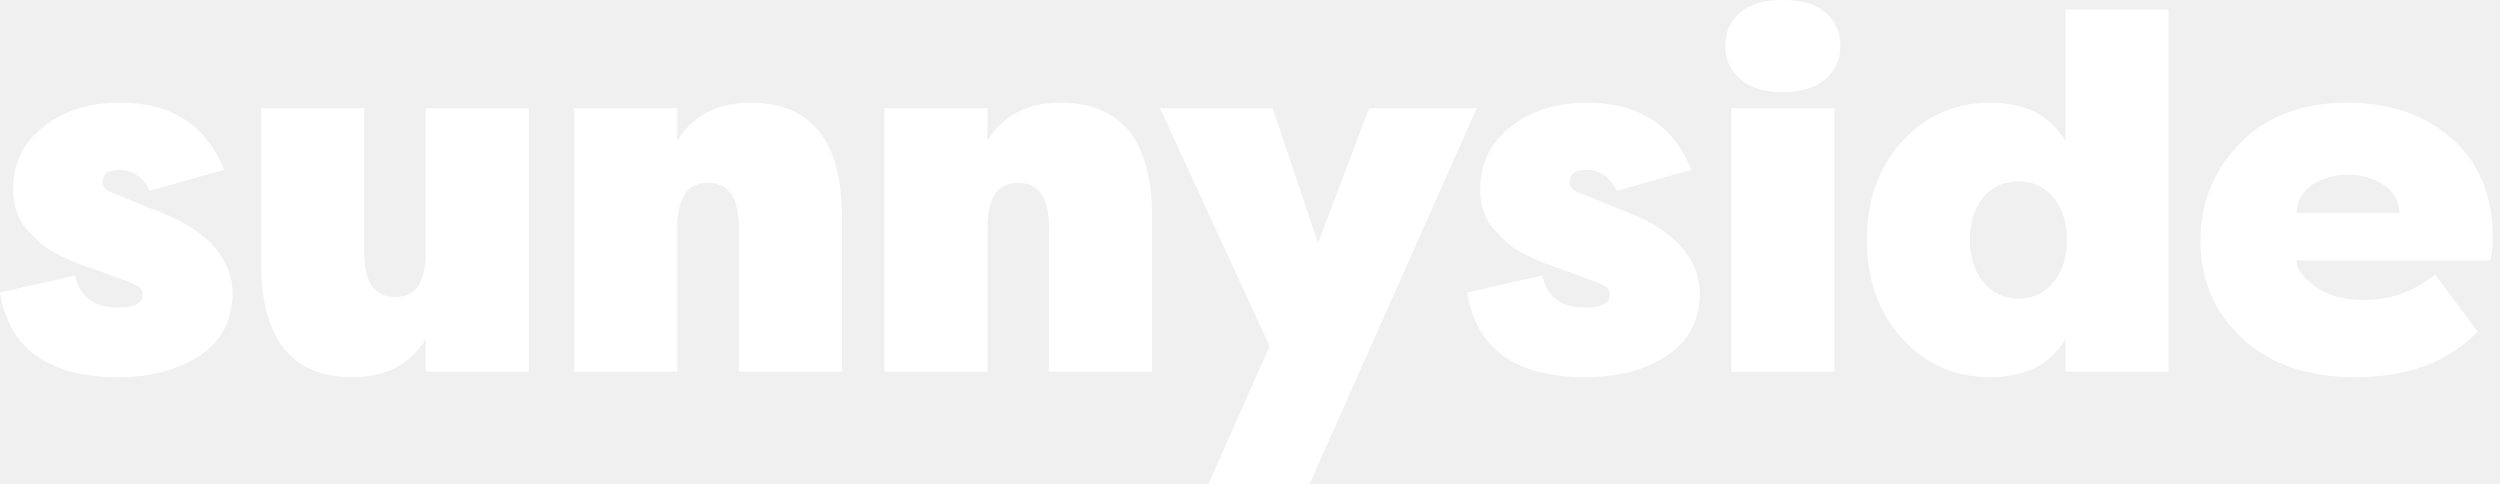
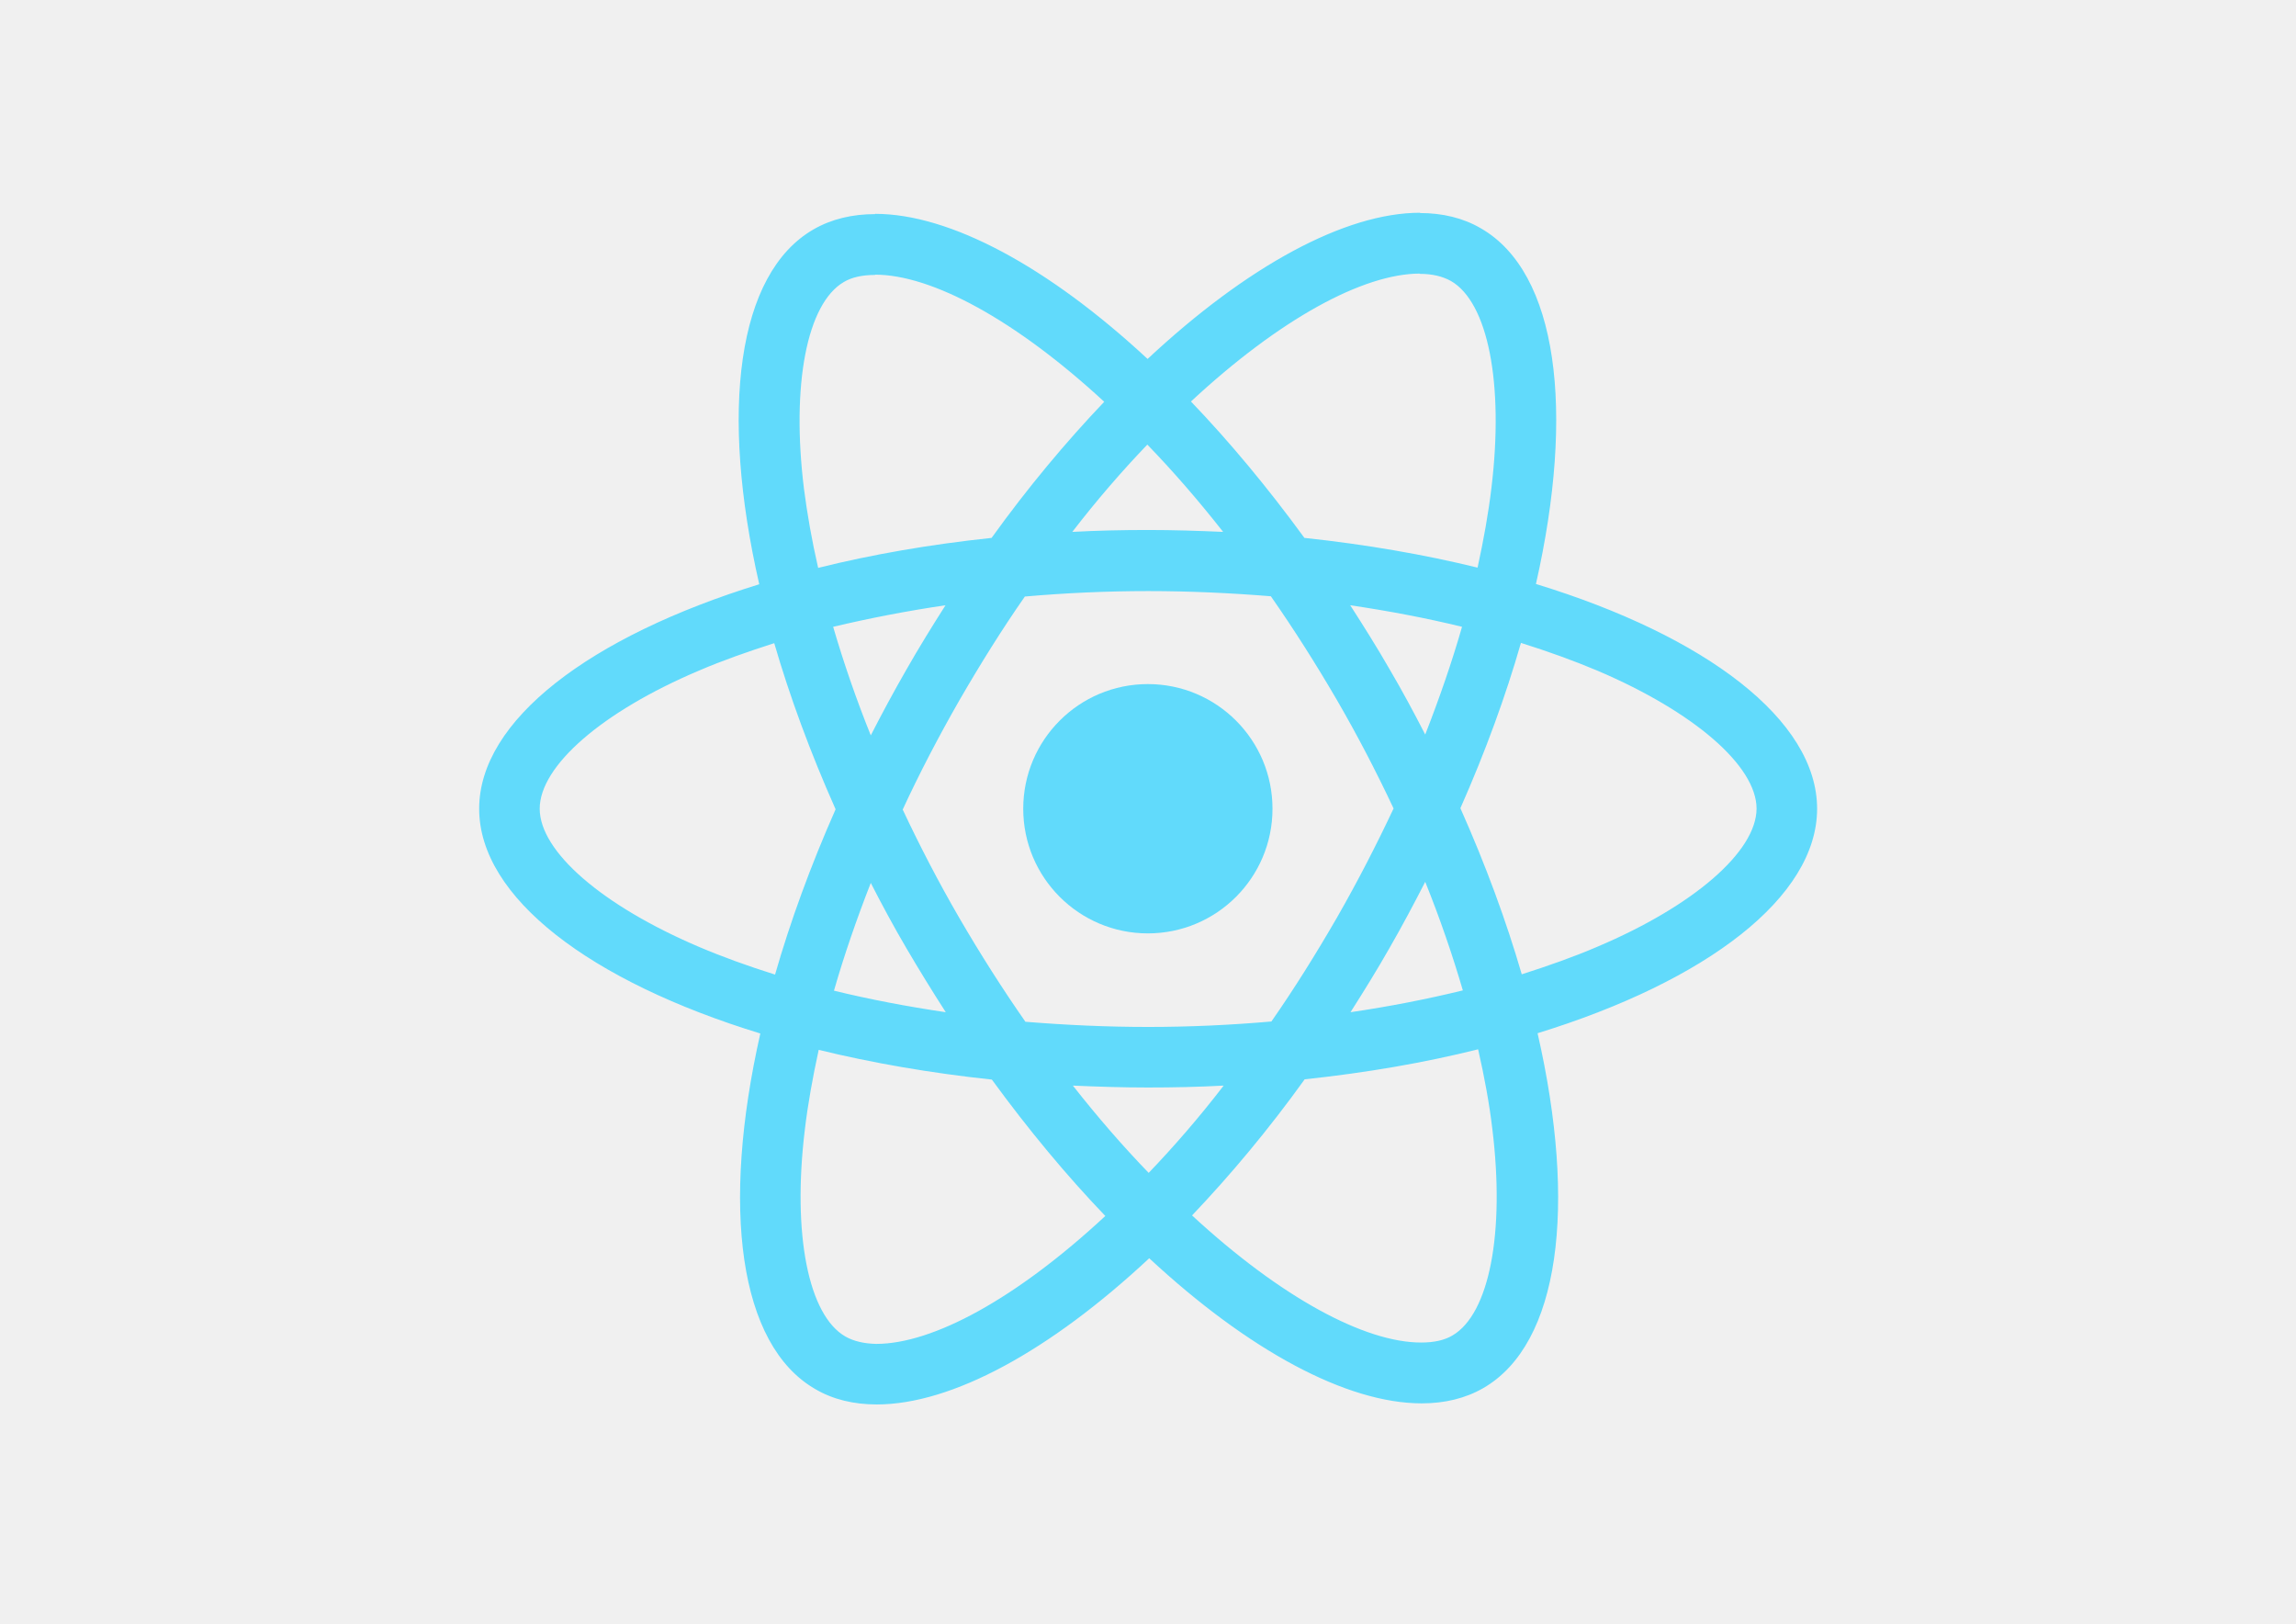
- <svg xmlns="http://www.w3.org/2000/svg" width="124" height="24">
-   <path d="M5.857 18.708c1.638 0 2.995-.36 4.07-1.08 1.075-.721 1.613-1.769 1.613-3.144-.083-1.855-1.464-3.246-4.144-4.173l-1.44-.597c-.314-.1-.538-.198-.67-.298a.45.45 0 01-.198-.373c0-.414.273-.62.819-.62.678 0 1.182.347 1.513 1.043l3.698-1.044c-.893-2.22-2.614-3.329-5.162-3.329-1.522 0-2.788.398-3.797 1.193C1.15 7.08.645 8.116.645 9.39c0 .398.058.766.174 1.106.116.34.29.638.521.894.232.257.455.48.67.671.215.19.488.369.82.534.33.166.582.286.756.36.174.075.41.162.707.261l.422.15 1.49.546c.363.133.6.244.707.335a.449.449 0 01.16.36c0 .431-.404.647-1.215.647-1.191 0-1.903-.53-2.134-1.59L0 14.509c.463 2.8 2.416 4.2 5.857 4.2zm11.636 0c1.638 0 2.845-.63 3.623-1.888v1.615h5.112V5.366h-5.112v7.156c0 1.474-.505 2.21-1.514 2.21-1.026 0-1.539-.736-1.539-2.21V5.366h-5.112v7.653c0 3.793 1.514 5.69 4.542 5.69zm16.103-.273V11.28c0-1.475.504-2.212 1.513-2.212 1.026 0 1.54.737 1.54 2.212v7.155h5.111v-7.652c0-3.793-1.513-5.69-4.541-5.69-1.638 0-2.846.63-3.623 1.888V5.366h-5.113v13.069h5.113zm15.383 0V11.28c0-1.475.504-2.212 1.514-2.212 1.025 0 1.538.737 1.538 2.212v7.155h5.113v-7.652c0-3.793-1.514-5.69-4.542-5.69-1.638 0-2.846.63-3.623 1.888V5.366h-5.113v13.069h5.113zM64.958 24l8.289-18.634H67.91l-2.532 6.684-2.258-6.684h-5.584l5.435 11.802L59.944 24h5.014zm13.67-5.292c1.638 0 2.995-.36 4.07-1.08 1.076-.721 1.614-1.769 1.614-3.144-.083-1.855-1.465-3.246-4.145-4.173l-1.44-.597c-.314-.1-.537-.198-.67-.298a.45.45 0 01-.198-.373c0-.414.273-.62.819-.62.678 0 1.183.347 1.514 1.043l3.698-1.044c-.894-2.22-2.614-3.329-5.162-3.329-1.522 0-2.788.398-3.797 1.193-1.01.795-1.514 1.83-1.514 3.105 0 .398.058.766.173 1.106.116.34.29.638.522.894.231.257.455.48.67.671.215.19.488.369.819.534.33.166.583.286.757.36.173.075.41.162.707.261l.422.15 1.489.546c.364.133.6.244.707.335a.449.449 0 01.161.36c0 .431-.405.647-1.216.647-1.19 0-1.902-.53-2.134-1.59l-3.723.844c.464 2.8 2.416 4.2 5.857 4.2zm9.8-14.137c.91 0 1.613-.215 2.11-.646.495-.43.744-.977.744-1.64 0-.678-.24-1.23-.72-1.651C90.082.21 89.371 0 88.428 0c-.943 0-1.655.211-2.135.634-.48.422-.72.973-.72 1.652 0 .662.249 1.209.745 1.64.497.43 1.2.645 2.11.645zm2.556 13.864V5.366H85.87v13.069h5.113zm7.74.273c1.737 0 2.977-.63 3.722-1.888v1.615h5.112V.472h-5.112v6.534c-.745-1.275-1.985-1.913-3.723-1.913-1.753 0-3.214.642-4.38 1.926-1.166 1.283-1.75 2.91-1.75 4.882 0 1.97.584 3.598 1.75 4.882 1.166 1.283 2.627 1.925 4.38 1.925zm1.39-3.9c-.729 0-1.312-.274-1.75-.82-.439-.547-.658-1.243-.658-2.087 0-.845.215-1.54.645-2.087.447-.547 1.034-.82 1.762-.82s1.311.273 1.75.82c.438.546.657 1.242.657 2.087 0 .844-.219 1.54-.657 2.087-.439.546-1.022.82-1.75.82zm16.698 3.9c2.597 0 4.624-.754 6.08-2.26l-2.11-2.833c-1.042.845-2.217 1.267-3.524 1.267-.992 0-1.799-.224-2.42-.67-.62-.448-.93-.879-.93-1.293h9.604c.083-.298.124-.687.124-1.167 0-2.054-.674-3.677-2.022-4.87-1.349-1.193-3.073-1.789-5.175-1.789-2.25 0-4.028.671-5.335 2.013-1.307 1.341-1.961 2.956-1.961 4.844 0 1.938.69 3.549 2.072 4.833 1.382 1.283 3.247 1.925 5.597 1.925zm2.208-8.149h-5.112c.033-.613.298-1.08.794-1.404.496-.323 1.084-.484 1.762-.484.678 0 1.266.165 1.762.497.497.331.761.795.794 1.391z" fill="#FFF" fill-rule="nonzero" />
+ <svg xmlns="http://www.w3.org/2000/svg" viewBox="0 0 841.9 595.3">
+   <g fill="#61DAFB">
+     <path d="M666.3 296.5c0-32.5-40.7-63.3-103.1-82.4 14.4-63.6 8-114.2-20.2-130.4-6.5-3.8-14.1-5.6-22.4-5.6v22.3c4.6 0 8.3.9 11.4 2.6 13.6 7.8 19.5 37.5 14.9 75.7-1.1 9.4-2.9 19.3-5.1 29.4-19.6-4.8-41-8.5-63.5-10.9-13.5-18.5-27.5-35.3-41.6-50 32.6-30.3 63.2-46.9 84-46.9V78c-27.5 0-63.5 19.6-99.9 53.6-36.4-33.8-72.4-53.2-99.9-53.2v22.3c20.7 0 51.4 16.5 84 46.6-14 14.7-28 31.4-41.3 49.9-22.6 2.4-44 6.1-63.6 11-2.3-10-4-19.7-5.2-29-4.7-38.2 1.1-67.9 14.6-75.8 3-1.8 6.9-2.6 11.5-2.6V78.5c-8.4 0-16 1.8-22.6 5.6-28.1 16.2-34.4 66.7-19.9 130.1-62.2 19.2-102.7 49.9-102.7 82.3 0 32.5 40.7 63.3 103.1 82.4-14.4 63.6-8 114.2 20.2 130.4 6.5 3.8 14.1 5.6 22.5 5.6 27.5 0 63.5-19.6 99.9-53.6 36.4 33.8 72.4 53.2 99.9 53.2 8.4 0 16-1.8 22.6-5.6 28.1-16.2 34.4-66.7 19.9-130.1 62-19.1 102.5-49.9 102.5-82.3zm-130.2-66.7c-3.7 12.9-8.3 26.2-13.5 39.5-4.1-8-8.4-16-13.1-24-4.6-8-9.5-15.8-14.4-23.4 14.2 2.1 27.9 4.7 41 7.9zm-45.8 106.5c-7.8 13.5-15.8 26.3-24.1 38.2-14.9 1.3-30 2-45.2 2-15.1 0-30.2-.7-45-1.9-8.3-11.9-16.4-24.6-24.2-38-7.6-13.1-14.5-26.4-20.8-39.8 6.2-13.4 13.2-26.8 20.7-39.9 7.8-13.5 15.8-26.3 24.1-38.2 14.9-1.3 30-2 45.2-2 15.1 0 30.2.7 45 1.9 8.3 11.9 16.4 24.6 24.2 38 7.6 13.1 14.5 26.4 20.8 39.8-6.3 13.4-13.2 26.8-20.7 39.9zm32.3-13c5.4 13.4 10 26.8 13.8 39.8-13.1 3.2-26.9 5.9-41.2 8 4.9-7.7 9.8-15.6 14.4-23.7 4.6-8 8.9-16.1 13-24.1zM421.2 430c-9.3-9.6-18.6-20.3-27.8-32 9 .4 18.2.7 27.5.7 9.4 0 18.7-.2 27.8-.7-9 11.7-18.3 22.4-27.5 32zm-74.4-58.9c-14.2-2.1-27.9-4.7-41-7.9 3.7-12.9 8.3-26.2 13.5-39.5 4.1 8 8.4 16 13.1 24 4.7 8 9.5 15.8 14.4 23.4zM420.7 163c9.3 9.6 18.6 20.3 27.8 32-9-.4-18.2-.7-27.5-.7-9.4 0-18.7.2-27.8.7 9-11.7 18.3-22.4 27.5-32zm-74 58.9c-4.9 7.7-9.8 15.6-14.4 23.7-4.6 8-8.9 16-13 24-5.4-13.4-10-26.8-13.8-39.8 13.1-3.1 26.9-5.8 41.2-7.9zm-90.5 125.2c-35.4-15.1-58.3-34.9-58.3-50.6 0-15.7 22.9-35.6 58.3-50.6 8.6-3.7 18-7 27.7-10.1 5.7 19.6 13.2 40 22.5 60.9-9.2 20.8-16.6 41.1-22.2 60.6-9.9-3.1-19.3-6.5-28-10.2zM310 490c-13.6-7.8-19.5-37.5-14.9-75.7 1.1-9.4 2.9-19.3 5.1-29.4 19.6 4.8 41 8.5 63.5 10.9 13.5 18.5 27.5 35.3 41.6 50-32.6 30.3-63.2 46.9-84 46.9-4.5-.1-8.3-1-11.3-2.7zm237.2-76.2c4.7 38.2-1.1 67.9-14.6 75.8-3 1.8-6.9 2.6-11.5 2.6-20.7 0-51.4-16.5-84-46.6 14-14.7 28-31.4 41.3-49.9 22.6-2.4 44-6.1 63.6-11 2.3 10.1 4.1 19.8 5.2 29.1zm38.5-66.7c-8.6 3.7-18 7-27.7 10.1-5.7-19.6-13.2-40-22.5-60.9 9.2-20.8 16.6-41.1 22.2-60.6 9.9 3.1 19.3 6.5 28.1 10.2 35.4 15.1 58.3 34.9 58.3 50.6-.1 15.7-23 35.6-58.4 50.6zM320.8 78.4z" />
+     <circle cx="420.9" cy="296.5" r="45.7" />
+     <path d="M520.5 78.1z" />
+   </g>
</svg>
